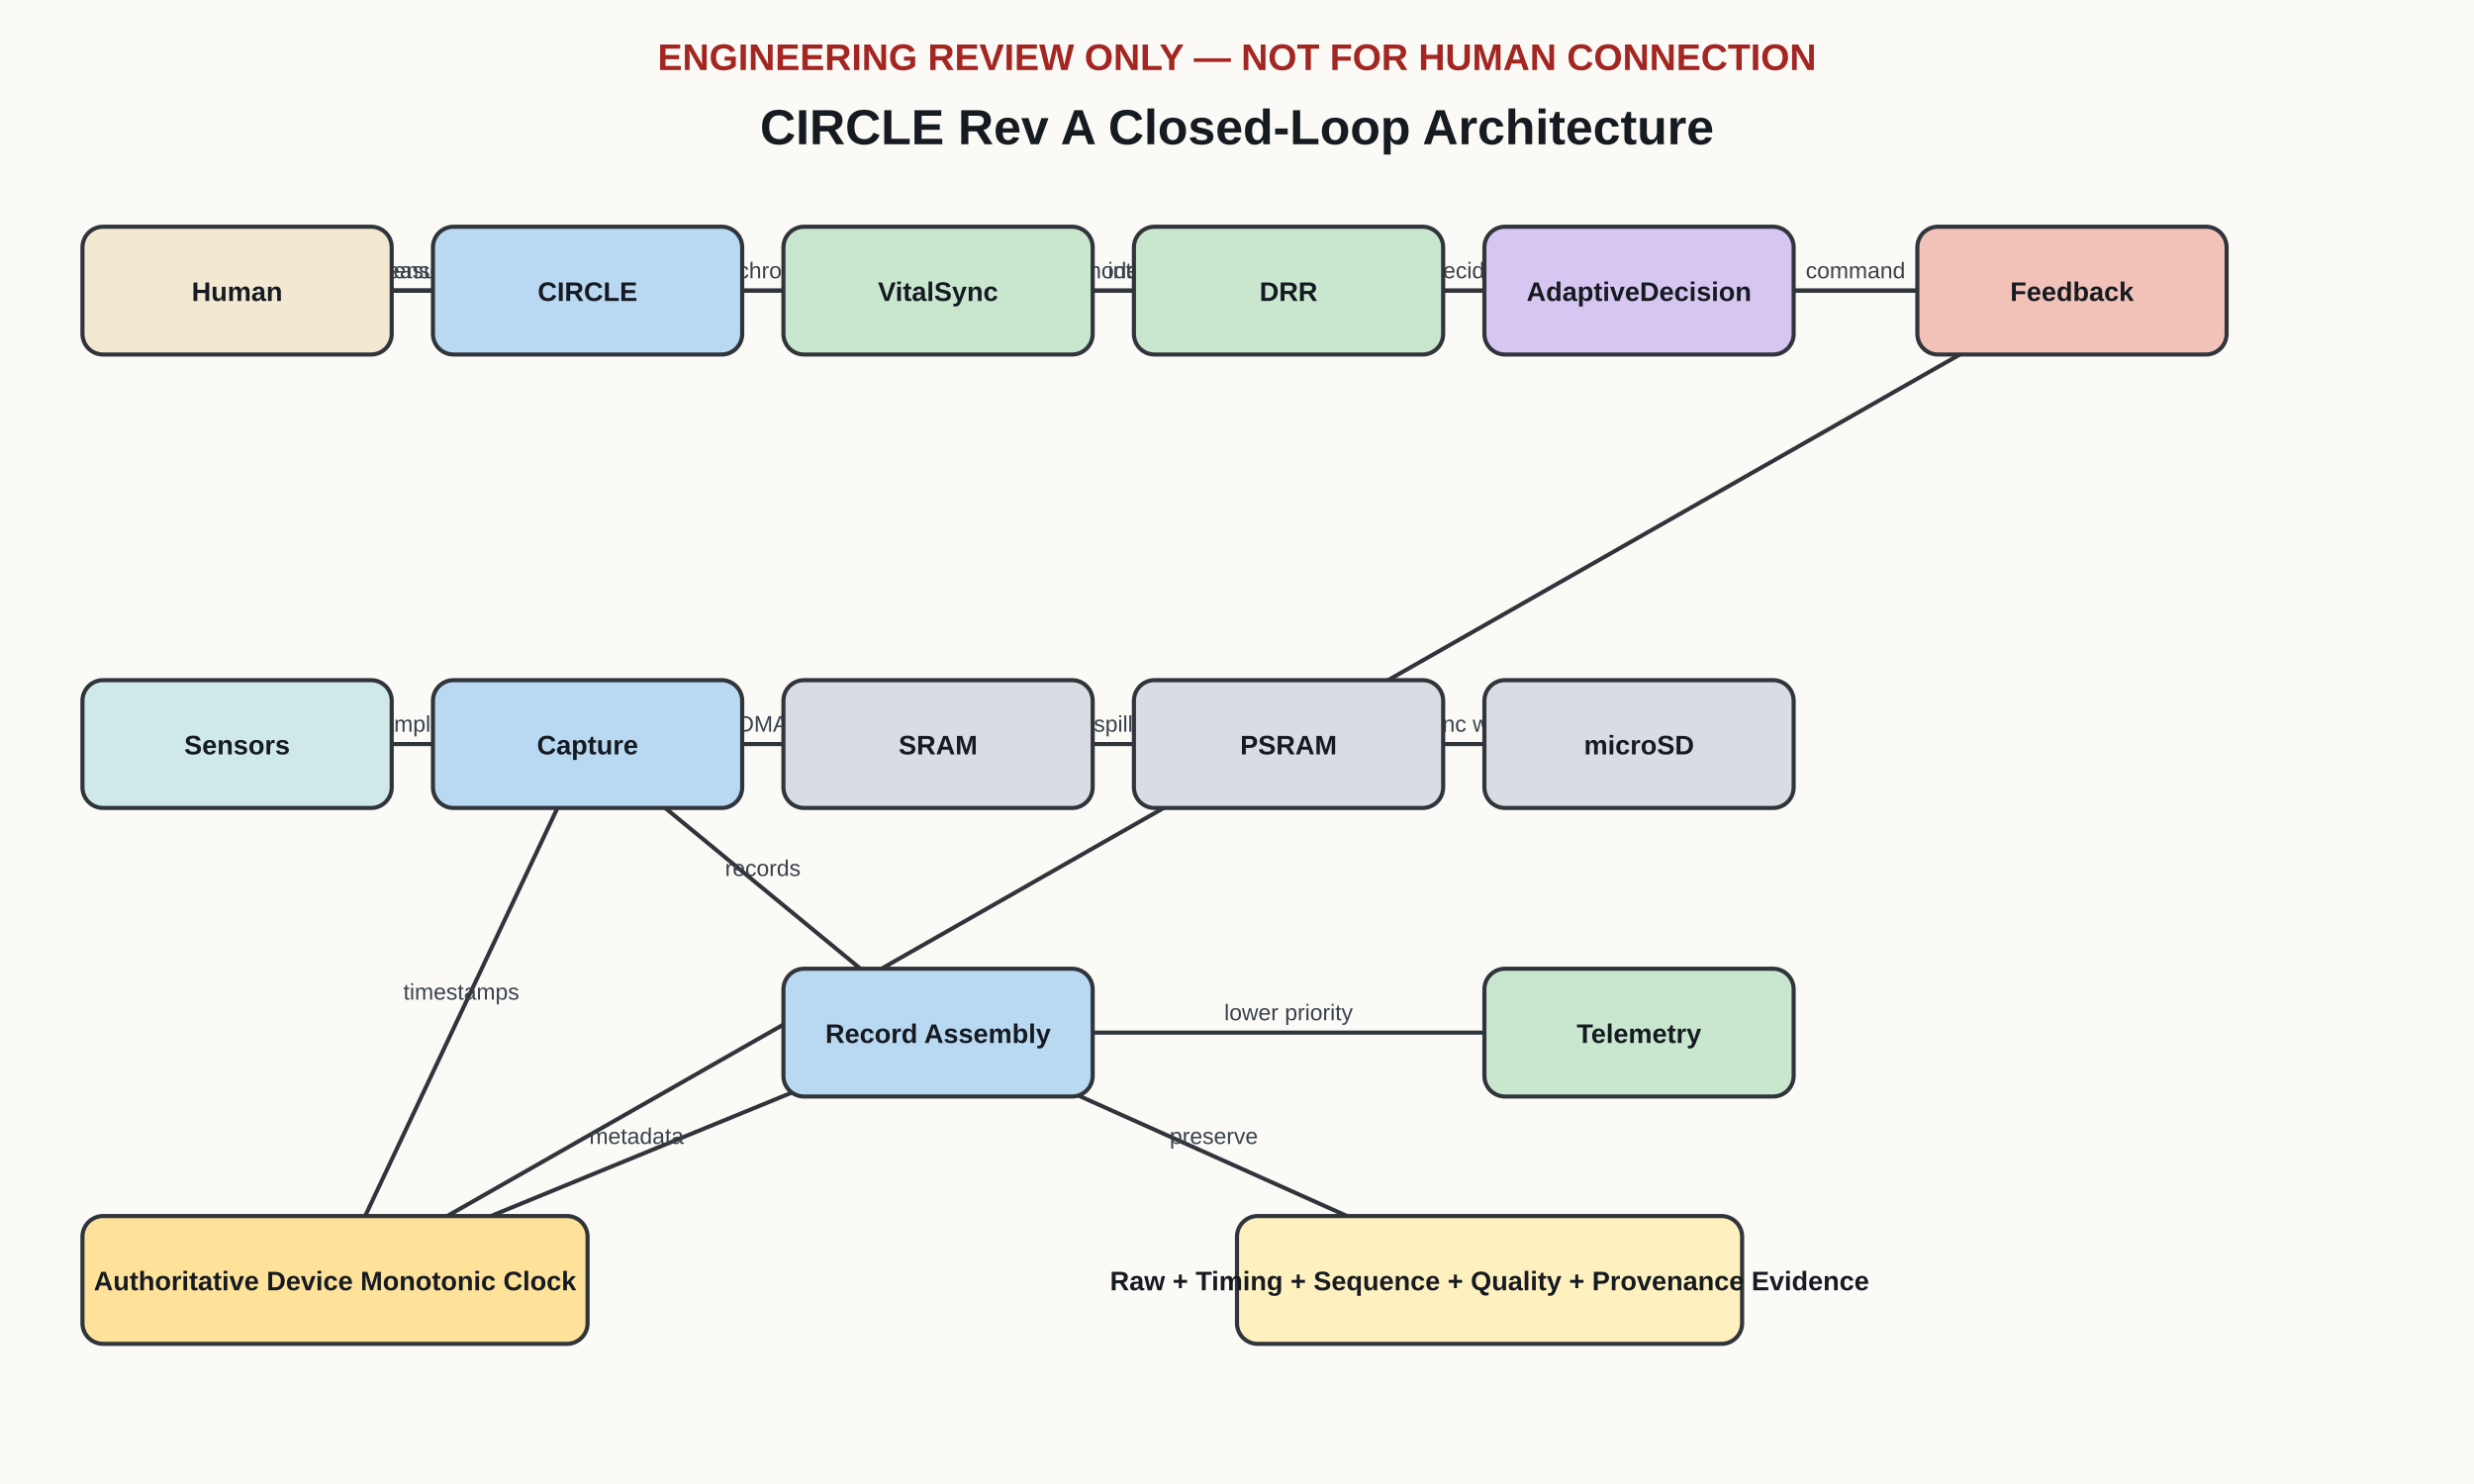
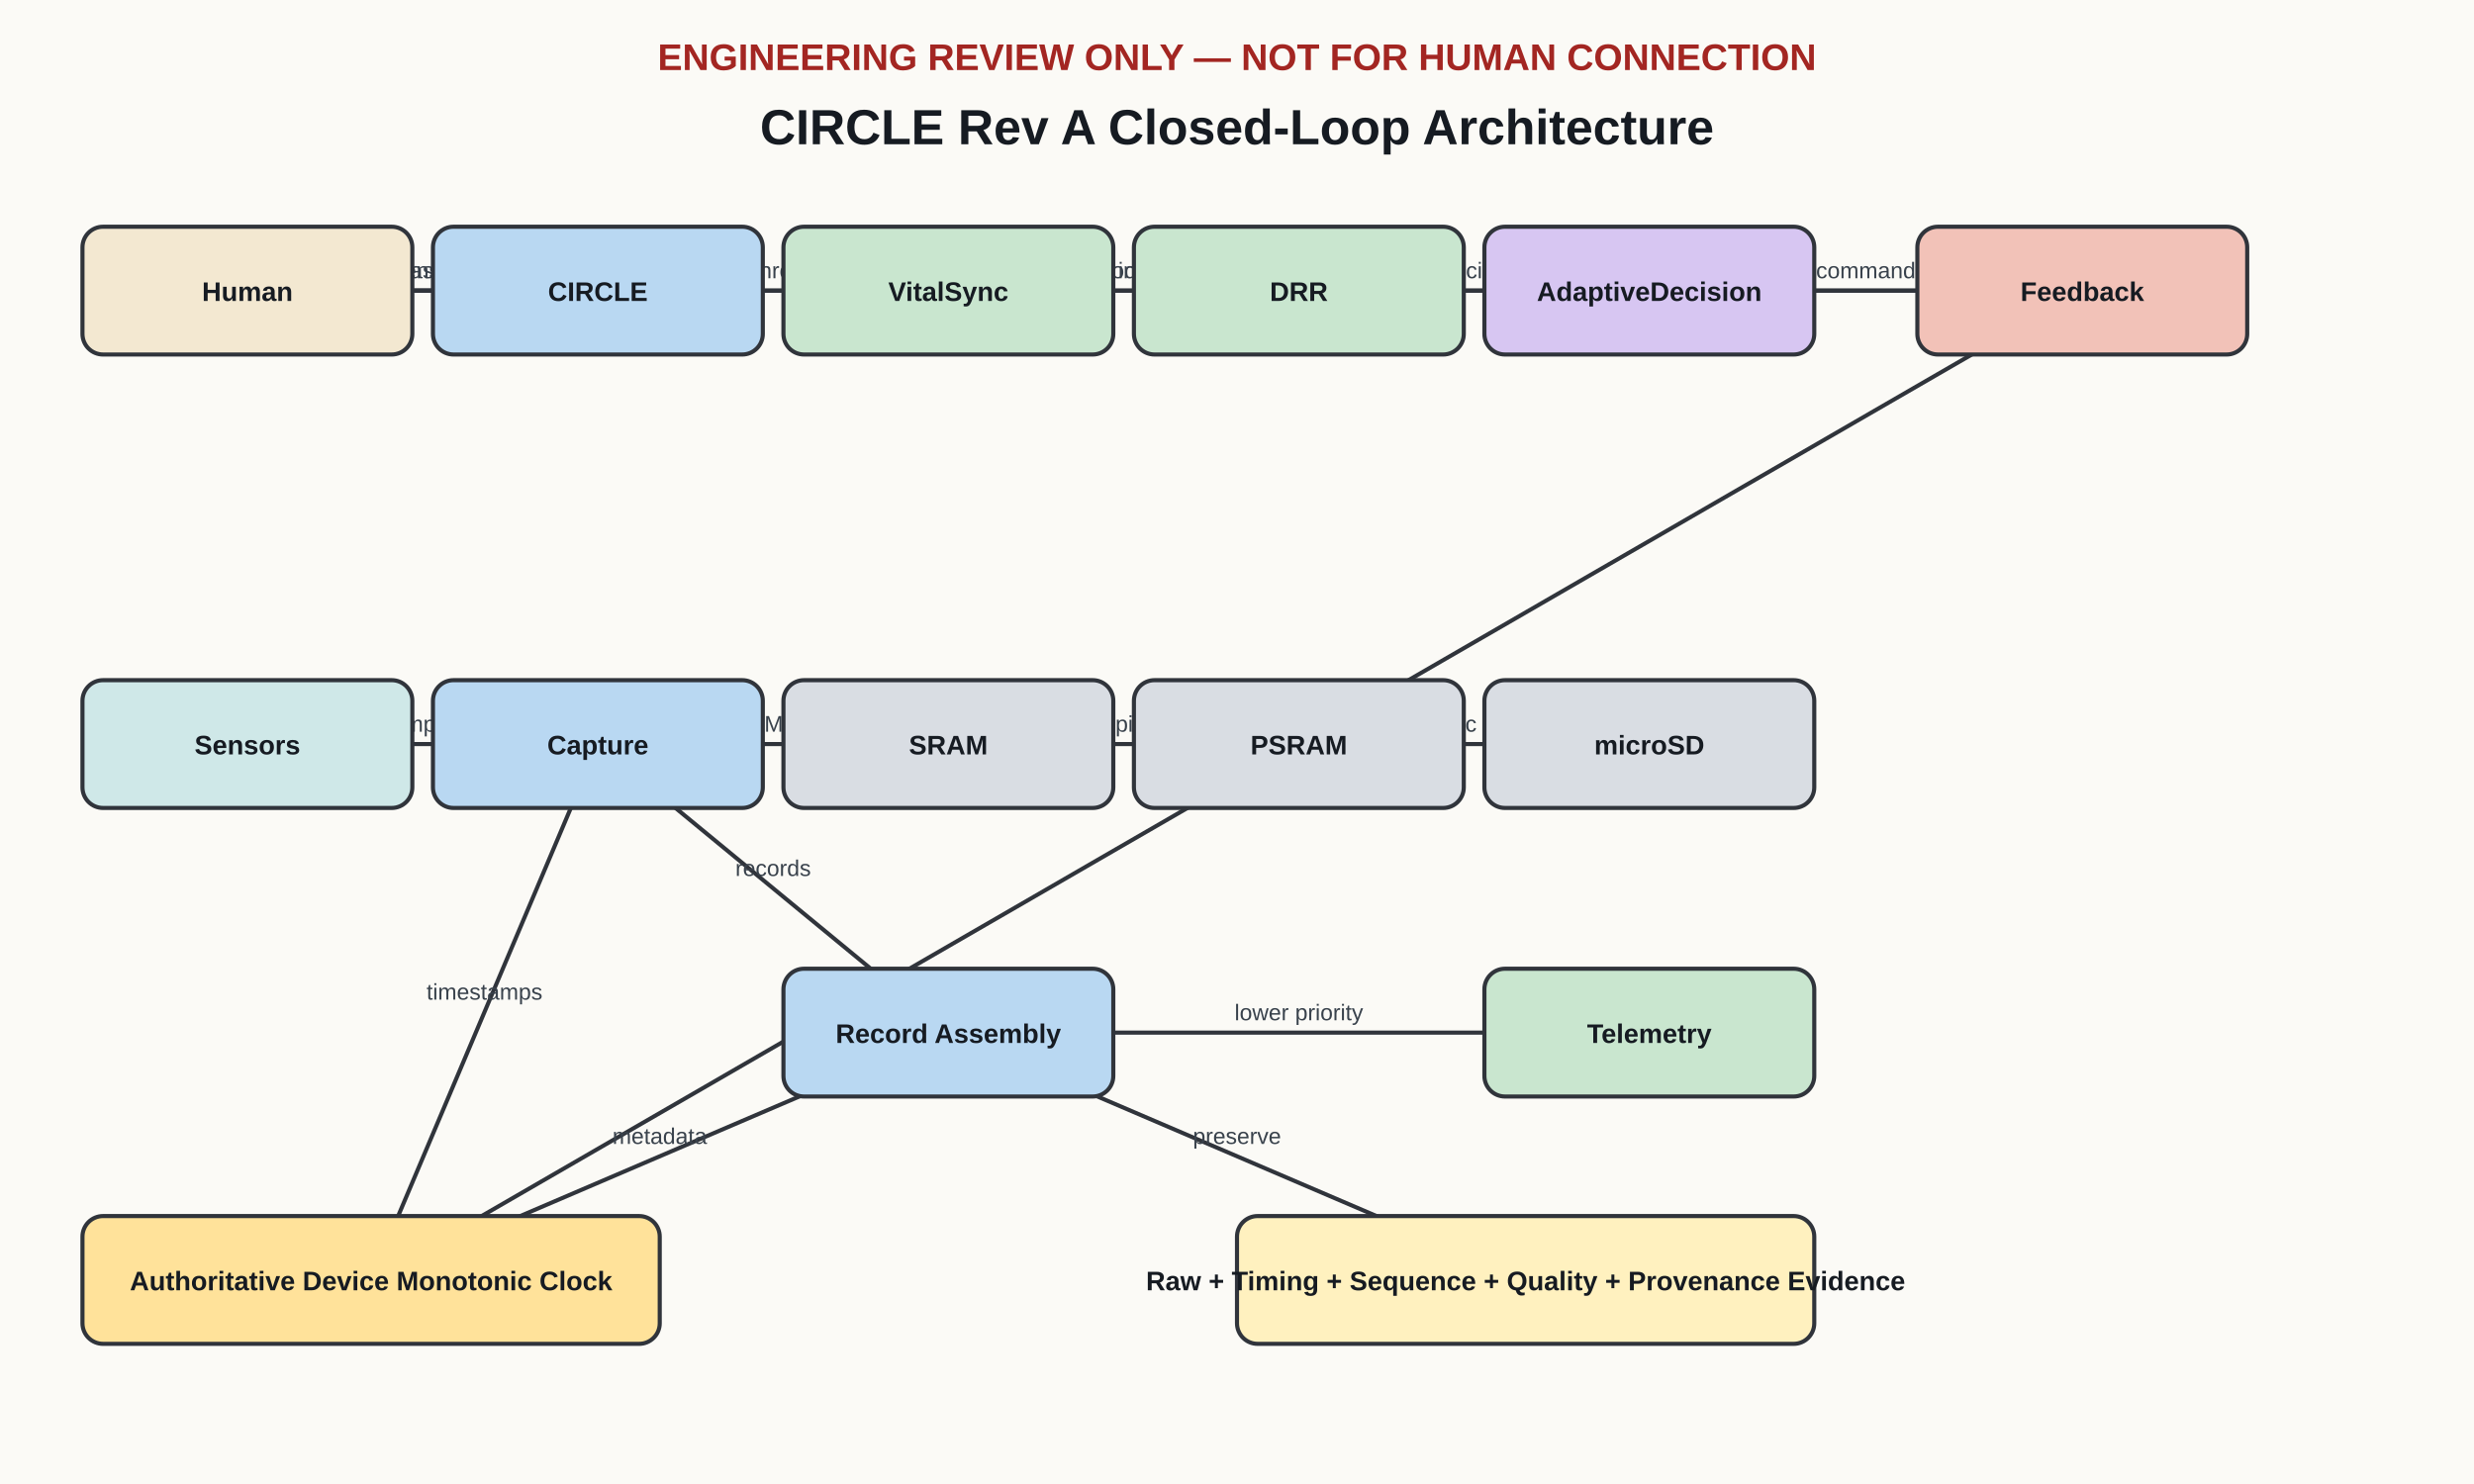
<svg xmlns="http://www.w3.org/2000/svg" viewBox="0 0 1200 720" role="img" aria-label="CIRCLE Rev A Closed-Loop Architecture">
  <defs>
    <marker id="arrow" viewBox="0 0 10 10" refX="9" refY="5" markerWidth="7" markerHeight="7" orient="auto-start-reverse">
      <path d="M 0 0 L 10 5 L 0 10 z" fill="#30343b" />
    </marker>
  </defs>
  <rect width="1200" height="720" fill="#fbfaf6" />
  <text x="600" y="34" text-anchor="middle" font-family="Arial, sans-serif" font-size="18" font-weight="bold" fill="#a32622">ENGINEERING REVIEW ONLY — NOT FOR HUMAN CONNECTION</text>
  <text x="600" y="70" text-anchor="middle" font-family="Arial, sans-serif" font-size="24" font-weight="bold" fill="#161b22">CIRCLE Rev A Closed-Loop Architecture</text>
-   <line x1="115.0" y1="141.0" x2="285.0" y2="141.0" stroke="#30343b" stroke-width="2" marker-end="url(#arrow)" />
-   <text x="200.0" y="135.0" text-anchor="middle" font-family="Arial, sans-serif" font-size="11" fill="#39424c">sense</text>
-   <line x1="285.0" y1="141.0" x2="455.0" y2="141.0" stroke="#30343b" stroke-width="2" marker-end="url(#arrow)" />
-   <text x="370.0" y="135.0" text-anchor="middle" font-family="Arial, sans-serif" font-size="11" fill="#39424c">synchronize</text>
-   <line x1="455.0" y1="141.0" x2="625.0" y2="141.0" stroke="#30343b" stroke-width="2" marker-end="url(#arrow)" />
-   <text x="540.0" y="135.0" text-anchor="middle" font-family="Arial, sans-serif" font-size="11" fill="#39424c">model</text>
-   <line x1="625.0" y1="141.0" x2="795.0" y2="141.0" stroke="#30343b" stroke-width="2" marker-end="url(#arrow)" />
-   <text x="710.0" y="135.0" text-anchor="middle" font-family="Arial, sans-serif" font-size="11" fill="#39424c">decide</text>
-   <line x1="795.0" y1="141.0" x2="1005.0" y2="141.0" stroke="#30343b" stroke-width="2" marker-end="url(#arrow)" />
-   <text x="900.0" y="135.0" text-anchor="middle" font-family="Arial, sans-serif" font-size="11" fill="#39424c">command</text>
-   <line x1="1005.0" y1="141.0" x2="115.0" y2="141.0" stroke="#30343b" stroke-width="2" marker-end="url(#arrow)" />
-   <text x="560.0" y="135.0" text-anchor="middle" font-family="Arial, sans-serif" font-size="11" fill="#39424c">intervene</text>
-   <line x1="115.0" y1="141.0" x2="285.0" y2="141.0" stroke="#30343b" stroke-width="2" marker-end="url(#arrow)" />
-   <text x="200.0" y="135.0" text-anchor="middle" font-family="Arial, sans-serif" font-size="11" fill="#39424c">measure</text>
-   <line x1="115.0" y1="361.0" x2="285.0" y2="361.0" stroke="#30343b" stroke-width="2" marker-end="url(#arrow)" />
-   <text x="200.0" y="355.0" text-anchor="middle" font-family="Arial, sans-serif" font-size="11" fill="#39424c">samples</text>
-   <line x1="285.0" y1="361.0" x2="455.0" y2="361.0" stroke="#30343b" stroke-width="2" marker-end="url(#arrow)" />
-   <text x="370.0" y="355.0" text-anchor="middle" font-family="Arial, sans-serif" font-size="11" fill="#39424c">DMA</text>
-   <line x1="455.0" y1="361.0" x2="625.0" y2="361.0" stroke="#30343b" stroke-width="2" marker-end="url(#arrow)" />
-   <text x="540.0" y="355.0" text-anchor="middle" font-family="Arial, sans-serif" font-size="11" fill="#39424c">spill</text>
-   <line x1="625.0" y1="361.0" x2="795.0" y2="361.0" stroke="#30343b" stroke-width="2" marker-end="url(#arrow)" />
-   <text x="710.0" y="355.0" text-anchor="middle" font-family="Arial, sans-serif" font-size="11" fill="#39424c">async write</text>
-   <line x1="285.0" y1="361.0" x2="455.0" y2="501.0" stroke="#30343b" stroke-width="2" marker-end="url(#arrow)" />
-   <text x="370.0" y="425.0" text-anchor="middle" font-family="Arial, sans-serif" font-size="11" fill="#39424c">records</text>
-   <line x1="455.0" y1="501.0" x2="795.0" y2="501.0" stroke="#30343b" stroke-width="2" marker-end="url(#arrow)" />
-   <text x="625.0" y="495.0" text-anchor="middle" font-family="Arial, sans-serif" font-size="11" fill="#39424c">lower priority</text>
-   <line x1="162.5" y1="621.0" x2="285.0" y2="361.0" stroke="#30343b" stroke-width="2" marker-end="url(#arrow)" />
-   <text x="223.75" y="485.0" text-anchor="middle" font-family="Arial, sans-serif" font-size="11" fill="#39424c">timestamps</text>
-   <line x1="162.5" y1="621.0" x2="1005.0" y2="141.0" stroke="#30343b" stroke-width="2" marker-end="url(#arrow)" />
-   <text x="583.75" y="375.0" text-anchor="middle" font-family="Arial, sans-serif" font-size="11" fill="#39424c">action time</text>
-   <line x1="162.5" y1="621.0" x2="455.0" y2="501.0" stroke="#30343b" stroke-width="2" marker-end="url(#arrow)" />
-   <text x="308.75" y="555.0" text-anchor="middle" font-family="Arial, sans-serif" font-size="11" fill="#39424c">metadata</text>
-   <line x1="455.0" y1="501.0" x2="722.5" y2="621.0" stroke="#30343b" stroke-width="2" marker-end="url(#arrow)" />
-   <text x="588.75" y="555.0" text-anchor="middle" font-family="Arial, sans-serif" font-size="11" fill="#39424c">preserve</text>
-   <rect x="40" y="110" width="150" height="62" rx="10" fill="#f3e8d1" stroke="#30343b" stroke-width="2" />
-   <text x="115.0" y="146" text-anchor="middle" font-family="Arial, sans-serif" font-size="13" font-weight="bold" fill="#161b22">Human</text>
-   <rect x="210" y="110" width="150" height="62" rx="10" fill="#b9d8f2" stroke="#30343b" stroke-width="2" />
-   <text x="285.0" y="146" text-anchor="middle" font-family="Arial, sans-serif" font-size="13" font-weight="bold" fill="#161b22">CIRCLE</text>
-   <rect x="380" y="110" width="150" height="62" rx="10" fill="#c9e6cf" stroke="#30343b" stroke-width="2" />
-   <text x="455.0" y="146" text-anchor="middle" font-family="Arial, sans-serif" font-size="13" font-weight="bold" fill="#161b22">VitalSync</text>
-   <rect x="550" y="110" width="150" height="62" rx="10" fill="#c9e6cf" stroke="#30343b" stroke-width="2" />
-   <text x="625.0" y="146" text-anchor="middle" font-family="Arial, sans-serif" font-size="13" font-weight="bold" fill="#161b22">DRR</text>
-   <rect x="720" y="110" width="150" height="62" rx="10" fill="#d7c6f2" stroke="#30343b" stroke-width="2" />
-   <text x="795.0" y="146" text-anchor="middle" font-family="Arial, sans-serif" font-size="13" font-weight="bold" fill="#161b22">AdaptiveDecision</text>
-   <rect x="930" y="110" width="150" height="62" rx="10" fill="#f2c2b8" stroke="#30343b" stroke-width="2" />
-   <text x="1005.0" y="146" text-anchor="middle" font-family="Arial, sans-serif" font-size="13" font-weight="bold" fill="#161b22">Feedback</text>
-   <rect x="40" y="330" width="150" height="62" rx="10" fill="#cfe8e8" stroke="#30343b" stroke-width="2" />
-   <text x="115.0" y="366" text-anchor="middle" font-family="Arial, sans-serif" font-size="13" font-weight="bold" fill="#161b22">Sensors</text>
-   <rect x="210" y="330" width="150" height="62" rx="10" fill="#b9d8f2" stroke="#30343b" stroke-width="2" />
-   <text x="285.0" y="366" text-anchor="middle" font-family="Arial, sans-serif" font-size="13" font-weight="bold" fill="#161b22">Capture</text>
-   <rect x="380" y="330" width="150" height="62" rx="10" fill="#d9dde3" stroke="#30343b" stroke-width="2" />
-   <text x="455.0" y="366" text-anchor="middle" font-family="Arial, sans-serif" font-size="13" font-weight="bold" fill="#161b22">SRAM</text>
-   <rect x="550" y="330" width="150" height="62" rx="10" fill="#d9dde3" stroke="#30343b" stroke-width="2" />
-   <text x="625.0" y="366" text-anchor="middle" font-family="Arial, sans-serif" font-size="13" font-weight="bold" fill="#161b22">PSRAM</text>
-   <rect x="720" y="330" width="150" height="62" rx="10" fill="#d9dde3" stroke="#30343b" stroke-width="2" />
-   <text x="795.0" y="366" text-anchor="middle" font-family="Arial, sans-serif" font-size="13" font-weight="bold" fill="#161b22">microSD</text>
-   <rect x="380" y="470" width="150" height="62" rx="10" fill="#b9d8f2" stroke="#30343b" stroke-width="2" />
-   <text x="455.0" y="506" text-anchor="middle" font-family="Arial, sans-serif" font-size="13" font-weight="bold" fill="#161b22">Record Assembly</text>
-   <rect x="720" y="470" width="150" height="62" rx="10" fill="#c9e6cf" stroke="#30343b" stroke-width="2" />
-   <text x="795.0" y="506" text-anchor="middle" font-family="Arial, sans-serif" font-size="13" font-weight="bold" fill="#161b22">Telemetry</text>
-   <rect x="40" y="590" width="245" height="62" rx="10" fill="#ffe29a" stroke="#30343b" stroke-width="2" />
-   <text x="162.5" y="626" text-anchor="middle" font-family="Arial, sans-serif" font-size="13" font-weight="bold" fill="#161b22">Authoritative Device Monotonic Clock</text>
-   <rect x="600" y="590" width="245" height="62" rx="10" fill="#fff1bf" stroke="#30343b" stroke-width="2" />
-   <text x="722.5" y="626" text-anchor="middle" font-family="Arial, sans-serif" font-size="13" font-weight="bold" fill="#161b22">Raw + Timing + Sequence + Quality + Provenance Evidence</text>
+   <line x1="120.0" y1="141.0" x2="290.0" y2="141.0" stroke="#30343b" stroke-width="2" marker-end="url(#arrow)" />
+   <text x="205.0" y="135.0" text-anchor="middle" font-family="Arial, sans-serif" font-size="11" fill="#39424c">sense</text>
+   <line x1="290.0" y1="141.0" x2="460.0" y2="141.0" stroke="#30343b" stroke-width="2" marker-end="url(#arrow)" />
+   <text x="375.0" y="135.0" text-anchor="middle" font-family="Arial, sans-serif" font-size="11" fill="#39424c">synchronize</text>
+   <line x1="460.0" y1="141.0" x2="630.0" y2="141.0" stroke="#30343b" stroke-width="2" marker-end="url(#arrow)" />
+   <text x="545.0" y="135.0" text-anchor="middle" font-family="Arial, sans-serif" font-size="11" fill="#39424c">model</text>
+   <line x1="630.0" y1="141.0" x2="800.0" y2="141.0" stroke="#30343b" stroke-width="2" marker-end="url(#arrow)" />
+   <text x="715.0" y="135.0" text-anchor="middle" font-family="Arial, sans-serif" font-size="11" fill="#39424c">decide</text>
+   <line x1="800.0" y1="141.0" x2="1010.0" y2="141.0" stroke="#30343b" stroke-width="2" marker-end="url(#arrow)" />
+   <text x="905.0" y="135.0" text-anchor="middle" font-family="Arial, sans-serif" font-size="11" fill="#39424c">command</text>
+   <line x1="1010.0" y1="141.0" x2="120.0" y2="141.0" stroke="#30343b" stroke-width="2" marker-end="url(#arrow)" />
+   <text x="565.0" y="135.0" text-anchor="middle" font-family="Arial, sans-serif" font-size="11" fill="#39424c">intervene</text>
+   <line x1="120.0" y1="141.0" x2="290.0" y2="141.0" stroke="#30343b" stroke-width="2" marker-end="url(#arrow)" />
+   <text x="205.0" y="135.0" text-anchor="middle" font-family="Arial, sans-serif" font-size="11" fill="#39424c">measure</text>
+   <line x1="120.0" y1="361.0" x2="290.0" y2="361.0" stroke="#30343b" stroke-width="2" marker-end="url(#arrow)" />
+   <text x="205.0" y="355.0" text-anchor="middle" font-family="Arial, sans-serif" font-size="11" fill="#39424c">samples</text>
+   <line x1="290.0" y1="361.0" x2="460.0" y2="361.0" stroke="#30343b" stroke-width="2" marker-end="url(#arrow)" />
+   <text x="375.0" y="355.0" text-anchor="middle" font-family="Arial, sans-serif" font-size="11" fill="#39424c">DMA</text>
+   <line x1="460.0" y1="361.0" x2="630.0" y2="361.0" stroke="#30343b" stroke-width="2" marker-end="url(#arrow)" />
+   <text x="545.0" y="355.0" text-anchor="middle" font-family="Arial, sans-serif" font-size="11" fill="#39424c">spill</text>
+   <line x1="630.0" y1="361.0" x2="800.0" y2="361.0" stroke="#30343b" stroke-width="2" marker-end="url(#arrow)" />
+   <text x="715.0" y="355.0" text-anchor="middle" font-family="Arial, sans-serif" font-size="11" fill="#39424c">async write</text>
+   <line x1="290.0" y1="361.0" x2="460.0" y2="501.0" stroke="#30343b" stroke-width="2" marker-end="url(#arrow)" />
+   <text x="375.0" y="425.0" text-anchor="middle" font-family="Arial, sans-serif" font-size="11" fill="#39424c">records</text>
+   <line x1="460.0" y1="501.0" x2="800.0" y2="501.0" stroke="#30343b" stroke-width="2" marker-end="url(#arrow)" />
+   <text x="630.0" y="495.0" text-anchor="middle" font-family="Arial, sans-serif" font-size="11" fill="#39424c">lower priority</text>
+   <line x1="180.0" y1="621.0" x2="290.0" y2="361.0" stroke="#30343b" stroke-width="2" marker-end="url(#arrow)" />
+   <text x="235.0" y="485.0" text-anchor="middle" font-family="Arial, sans-serif" font-size="11" fill="#39424c">timestamps</text>
+   <line x1="180.0" y1="621.0" x2="1010.0" y2="141.0" stroke="#30343b" stroke-width="2" marker-end="url(#arrow)" />
+   <text x="595.0" y="375.0" text-anchor="middle" font-family="Arial, sans-serif" font-size="11" fill="#39424c">action time</text>
+   <line x1="180.0" y1="621.0" x2="460.0" y2="501.0" stroke="#30343b" stroke-width="2" marker-end="url(#arrow)" />
+   <text x="320.0" y="555.0" text-anchor="middle" font-family="Arial, sans-serif" font-size="11" fill="#39424c">metadata</text>
+   <line x1="460.0" y1="501.0" x2="740.0" y2="621.0" stroke="#30343b" stroke-width="2" marker-end="url(#arrow)" />
+   <text x="600.0" y="555.0" text-anchor="middle" font-family="Arial, sans-serif" font-size="11" fill="#39424c">preserve</text>
+   <rect x="40" y="110" width="160" height="62" rx="10" fill="#f3e8d1" stroke="#30343b" stroke-width="2" />
+   <text x="120.0" y="146" text-anchor="middle" font-family="Arial, sans-serif" font-size="13" font-weight="bold" fill="#161b22">Human</text>
+   <rect x="210" y="110" width="160" height="62" rx="10" fill="#b9d8f2" stroke="#30343b" stroke-width="2" />
+   <text x="290.0" y="146" text-anchor="middle" font-family="Arial, sans-serif" font-size="13" font-weight="bold" fill="#161b22">CIRCLE</text>
+   <rect x="380" y="110" width="160" height="62" rx="10" fill="#c9e6cf" stroke="#30343b" stroke-width="2" />
+   <text x="460.0" y="146" text-anchor="middle" font-family="Arial, sans-serif" font-size="13" font-weight="bold" fill="#161b22">VitalSync</text>
+   <rect x="550" y="110" width="160" height="62" rx="10" fill="#c9e6cf" stroke="#30343b" stroke-width="2" />
+   <text x="630.0" y="146" text-anchor="middle" font-family="Arial, sans-serif" font-size="13" font-weight="bold" fill="#161b22">DRR</text>
+   <rect x="720" y="110" width="160" height="62" rx="10" fill="#d7c6f2" stroke="#30343b" stroke-width="2" />
+   <text x="800.0" y="146" text-anchor="middle" font-family="Arial, sans-serif" font-size="13" font-weight="bold" fill="#161b22">AdaptiveDecision</text>
+   <rect x="930" y="110" width="160" height="62" rx="10" fill="#f2c2b8" stroke="#30343b" stroke-width="2" />
+   <text x="1010.0" y="146" text-anchor="middle" font-family="Arial, sans-serif" font-size="13" font-weight="bold" fill="#161b22">Feedback</text>
+   <rect x="40" y="330" width="160" height="62" rx="10" fill="#cfe8e8" stroke="#30343b" stroke-width="2" />
+   <text x="120.0" y="366" text-anchor="middle" font-family="Arial, sans-serif" font-size="13" font-weight="bold" fill="#161b22">Sensors</text>
+   <rect x="210" y="330" width="160" height="62" rx="10" fill="#b9d8f2" stroke="#30343b" stroke-width="2" />
+   <text x="290.0" y="366" text-anchor="middle" font-family="Arial, sans-serif" font-size="13" font-weight="bold" fill="#161b22">Capture</text>
+   <rect x="380" y="330" width="160" height="62" rx="10" fill="#d9dde3" stroke="#30343b" stroke-width="2" />
+   <text x="460.0" y="366" text-anchor="middle" font-family="Arial, sans-serif" font-size="13" font-weight="bold" fill="#161b22">SRAM</text>
+   <rect x="550" y="330" width="160" height="62" rx="10" fill="#d9dde3" stroke="#30343b" stroke-width="2" />
+   <text x="630.0" y="366" text-anchor="middle" font-family="Arial, sans-serif" font-size="13" font-weight="bold" fill="#161b22">PSRAM</text>
+   <rect x="720" y="330" width="160" height="62" rx="10" fill="#d9dde3" stroke="#30343b" stroke-width="2" />
+   <text x="800.0" y="366" text-anchor="middle" font-family="Arial, sans-serif" font-size="13" font-weight="bold" fill="#161b22">microSD</text>
+   <rect x="380" y="470" width="160" height="62" rx="10" fill="#b9d8f2" stroke="#30343b" stroke-width="2" />
+   <text x="460.0" y="506" text-anchor="middle" font-family="Arial, sans-serif" font-size="13" font-weight="bold" fill="#161b22">Record Assembly</text>
+   <rect x="720" y="470" width="160" height="62" rx="10" fill="#c9e6cf" stroke="#30343b" stroke-width="2" />
+   <text x="800.0" y="506" text-anchor="middle" font-family="Arial, sans-serif" font-size="13" font-weight="bold" fill="#161b22">Telemetry</text>
+   <rect x="40" y="590" width="280" height="62" rx="10" fill="#ffe29a" stroke="#30343b" stroke-width="2" />
+   <text x="180.0" y="626" text-anchor="middle" font-family="Arial, sans-serif" font-size="13" font-weight="bold" fill="#161b22">Authoritative Device Monotonic Clock</text>
+   <rect x="600" y="590" width="280" height="62" rx="10" fill="#fff1bf" stroke="#30343b" stroke-width="2" />
+   <text x="740.0" y="626" text-anchor="middle" font-family="Arial, sans-serif" font-size="13" font-weight="bold" fill="#161b22">Raw + Timing + Sequence + Quality + Provenance Evidence</text>
</svg>
